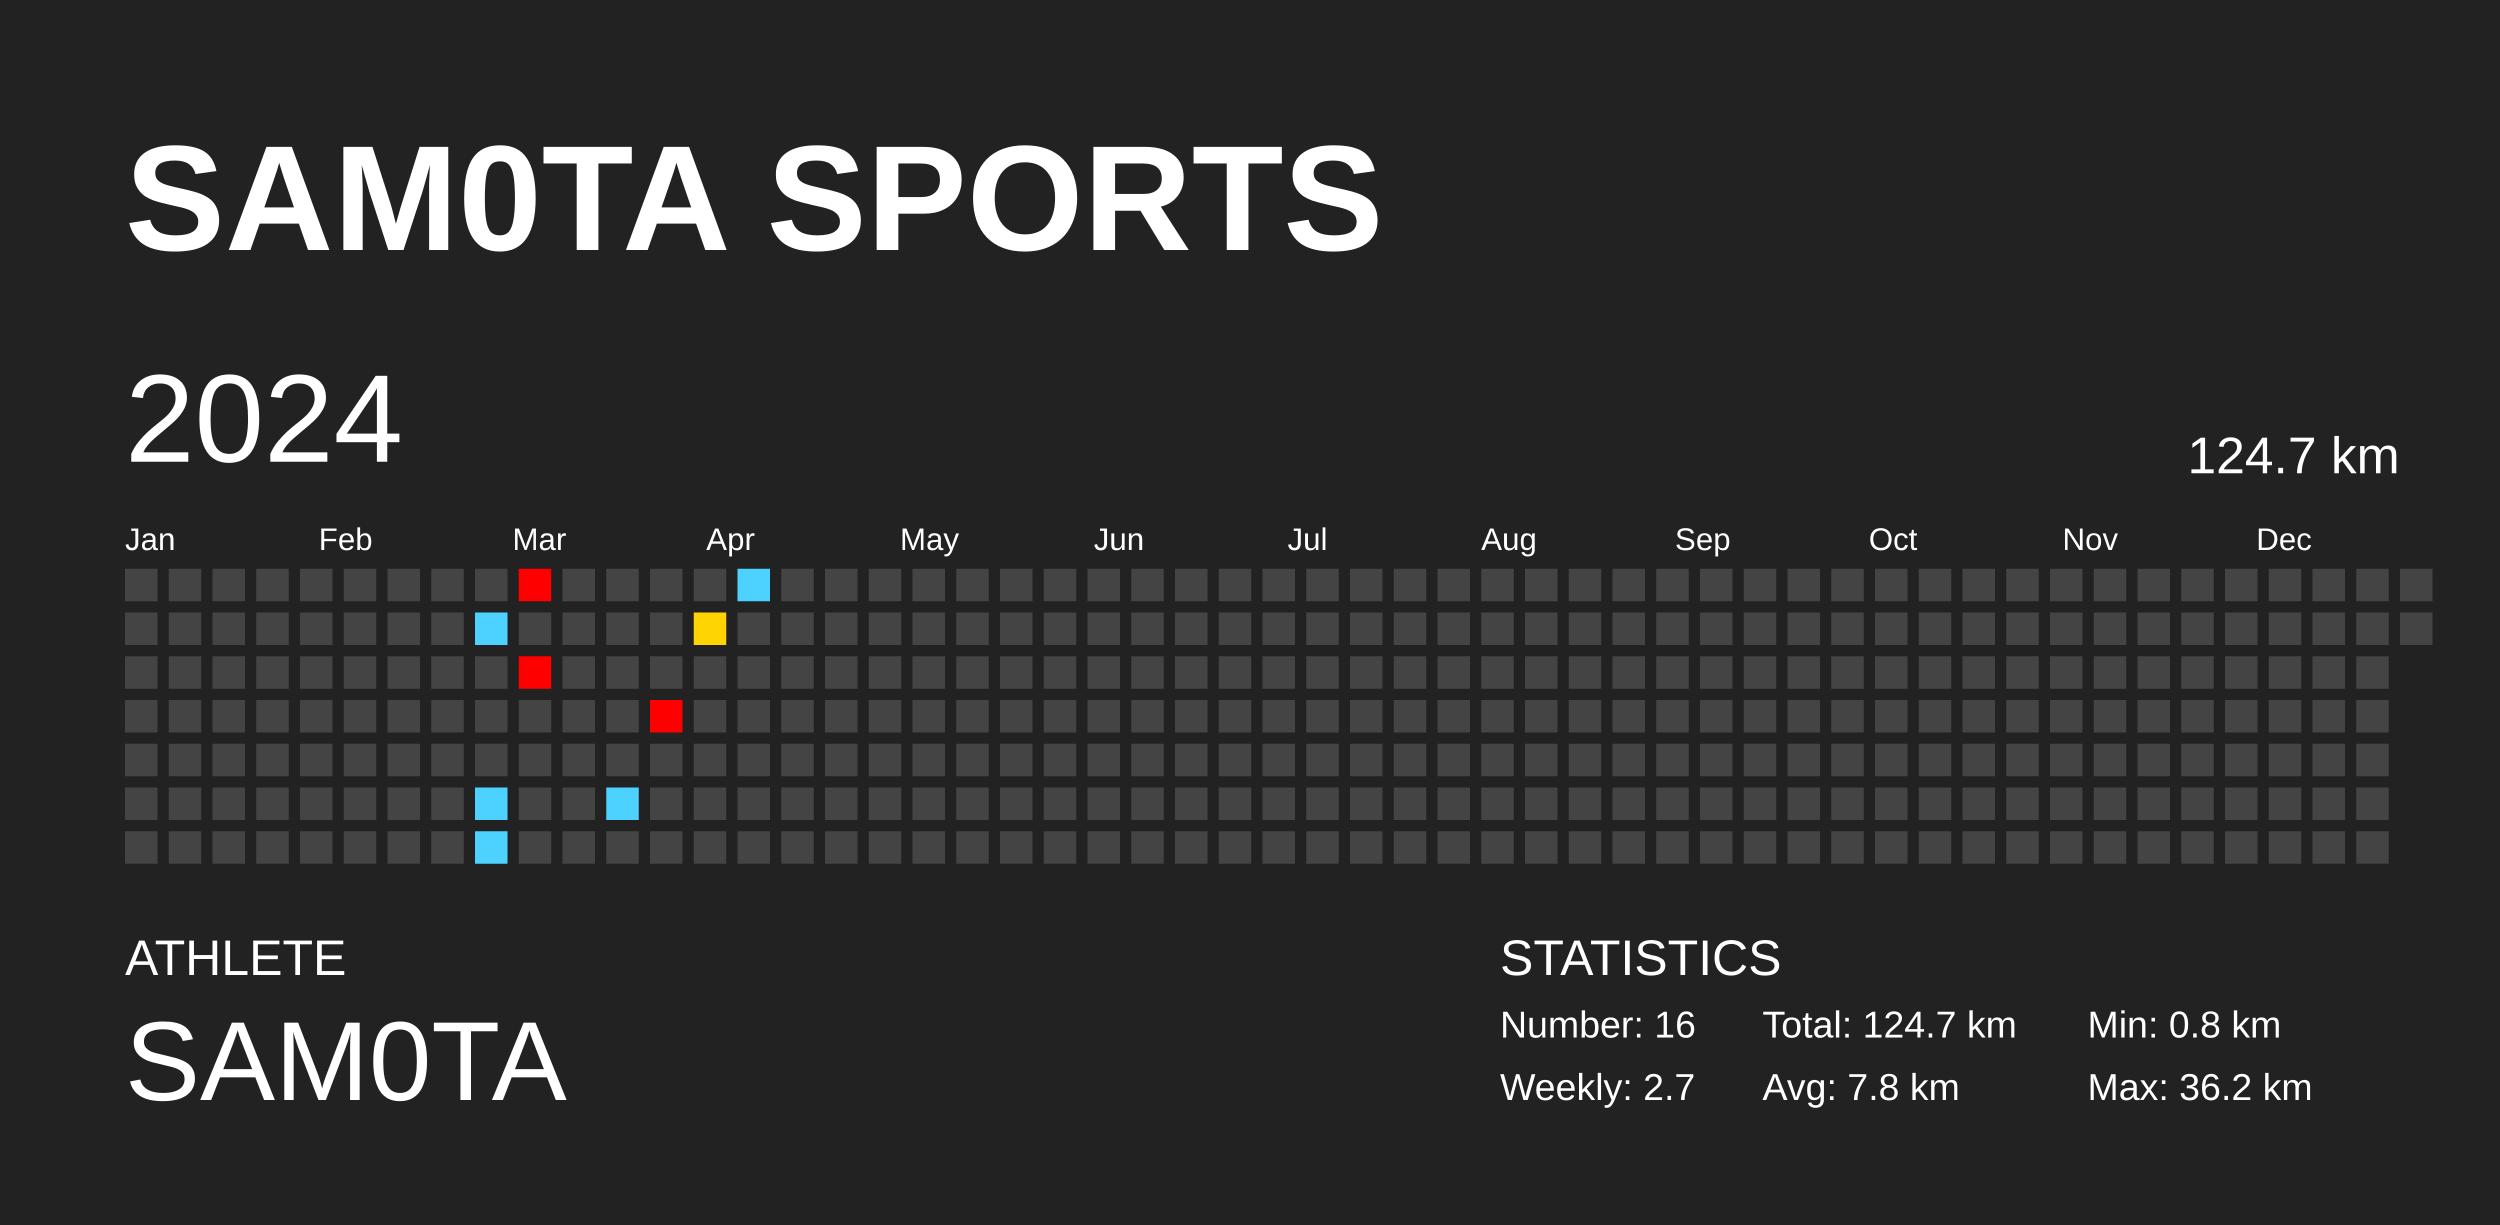
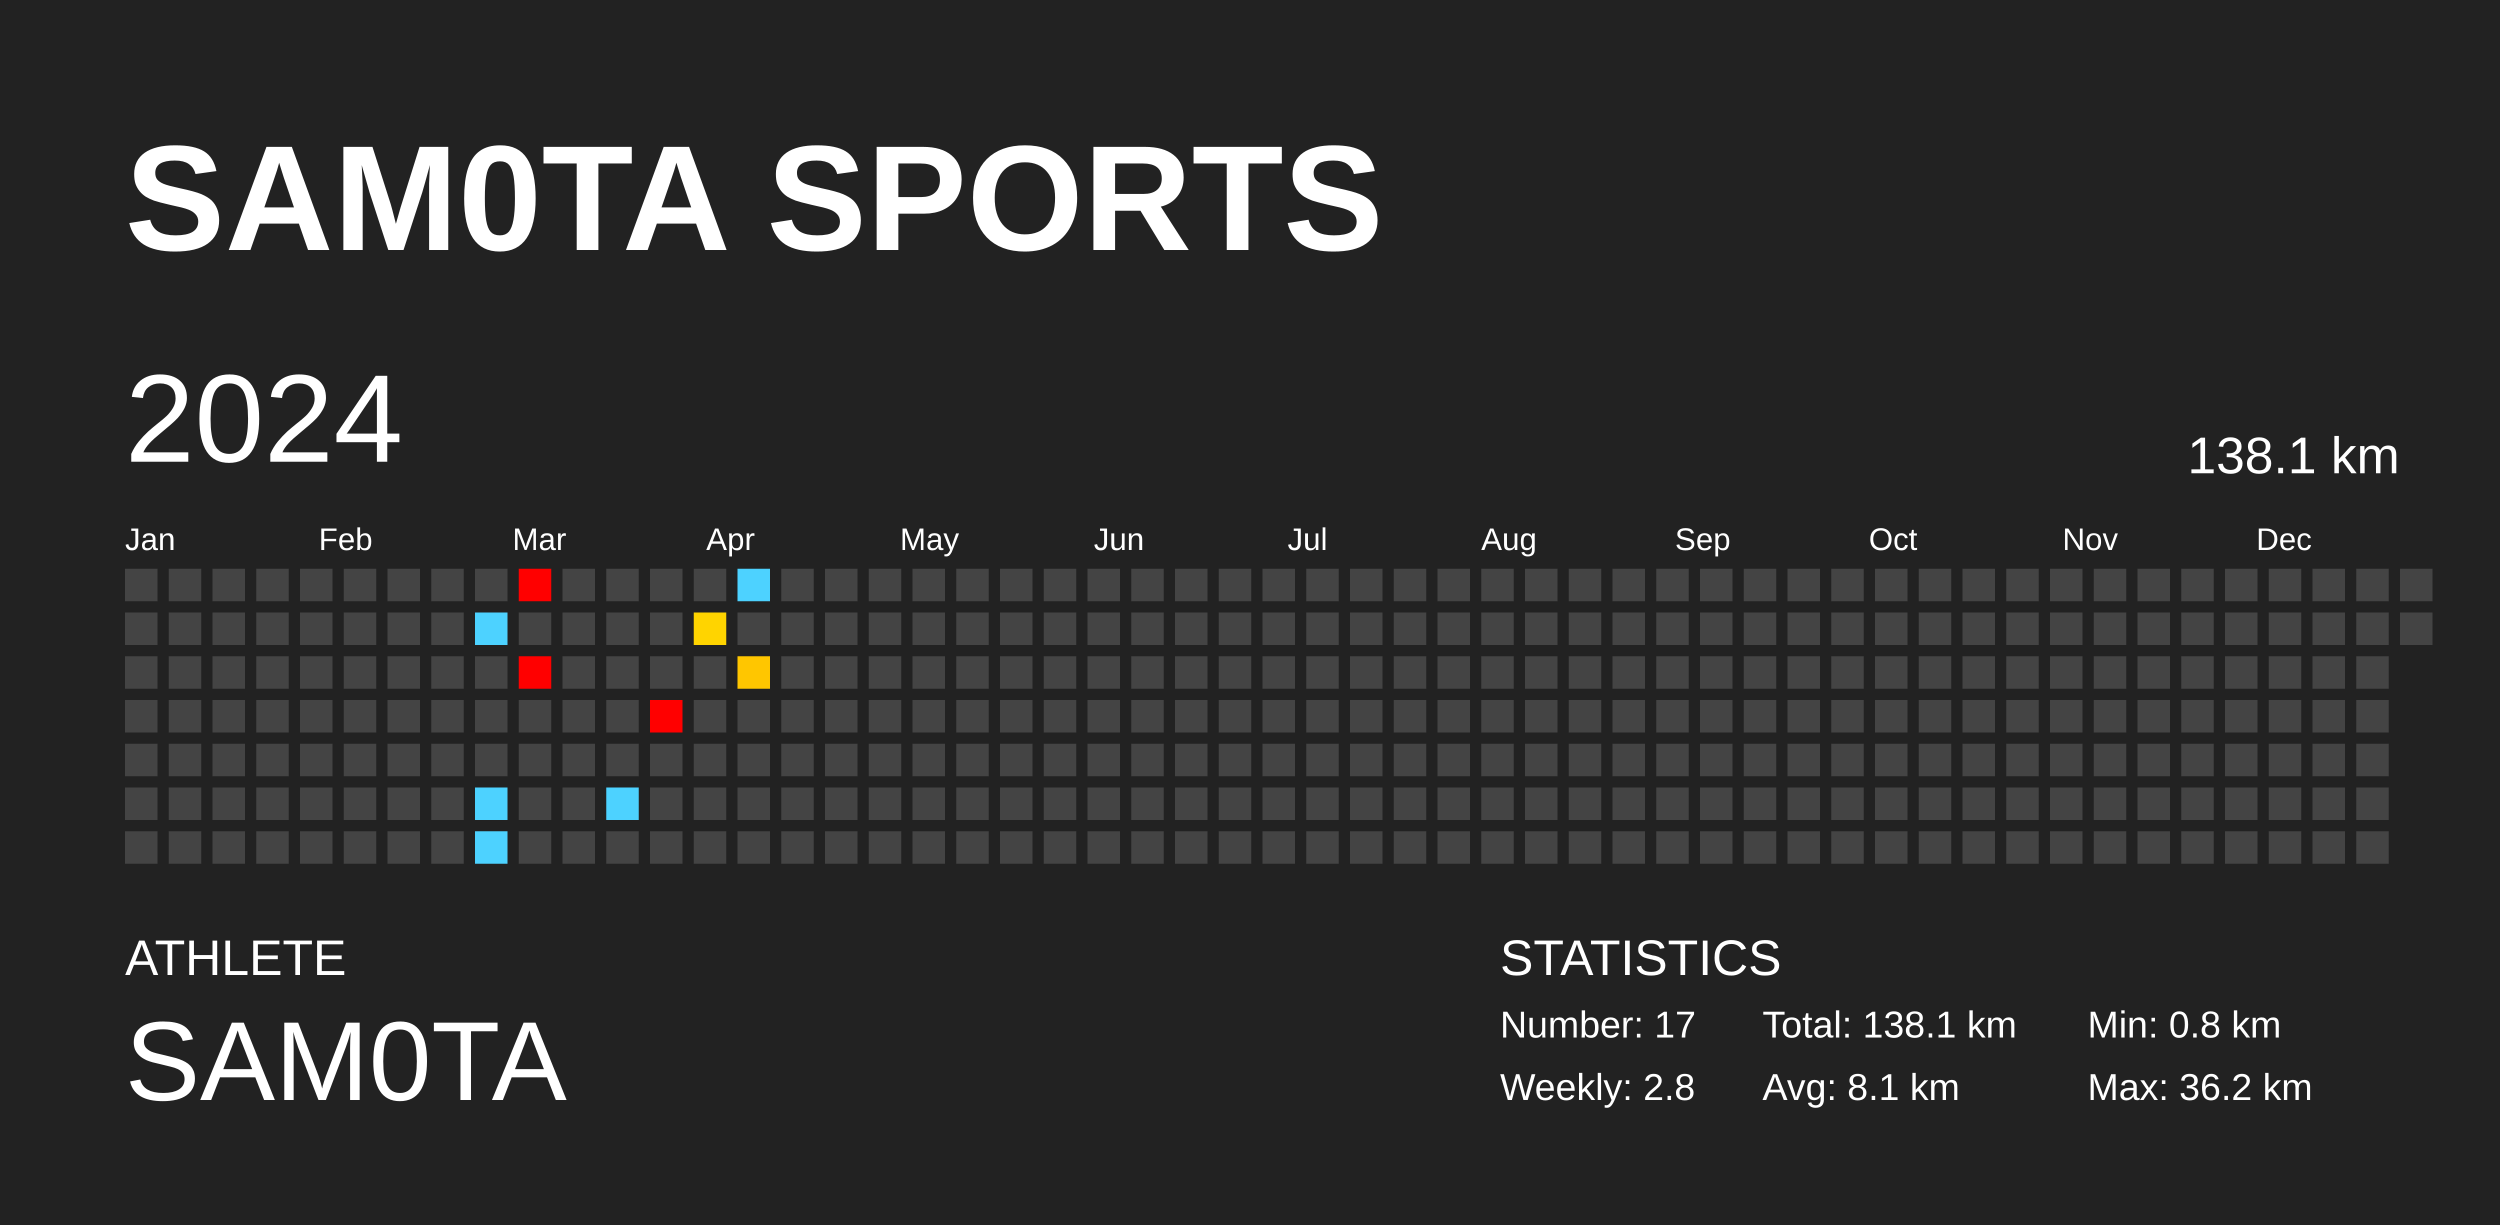
<svg xmlns="http://www.w3.org/2000/svg" baseProfile="full" height="98mm" version="1.1" viewBox="0,0,200,98" width="200mm">
  <defs />
  <rect fill="#222222" height="98" width="200" x="0" y="0" />
  <text fill="#FFFFFF" style="font-size:12px; font-family:Arial; font-weight:bold;" x="10" y="20">SAM0TA SPORTS</text>
  <text fill="#FFFFFF" style="font-size:4px; font-family:Arial" x="10" y="78">ATHLETE</text>
  <text fill="#FFFFFF" style="font-size:9px; font-family:Arial" x="10" y="88">SAM0TA</text>
  <text fill="#FFFFFF" style="font-size:4px; font-family:Arial" x="120" y="78">STATISTICS</text>
-   <text fill="#FFFFFF" style="font-size:3px; font-family:Arial" x="120" y="83">Number: 16</text>
-   <text fill="#FFFFFF" style="font-size:3px; font-family:Arial" x="120" y="88">Weekly: 2.7</text>
-   <text fill="#FFFFFF" style="font-size:3px; font-family:Arial" x="141" y="83">Total: 124.7 km</text>
-   <text fill="#FFFFFF" style="font-size:3px; font-family:Arial" x="141" y="88">Avg: 7.8 km</text>
+   <text fill="#FFFFFF" style="font-size:3px; font-family:Arial" x="120" y="83">Number: 17</text>
+   <text fill="#FFFFFF" style="font-size:3px; font-family:Arial" x="120" y="88">Weekly: 2.8</text>
+   <text fill="#FFFFFF" style="font-size:3px; font-family:Arial" x="141" y="83">Total: 138.1 km</text>
+   <text fill="#FFFFFF" style="font-size:3px; font-family:Arial" x="141" y="88">Avg: 8.1 km</text>
  <text fill="#FFFFFF" style="font-size:3px; font-family:Arial" x="167" y="83">Min: 0.8 km</text>
  <text fill="#FFFFFF" style="font-size:3px; font-family:Arial" x="167" y="88">Max: 36.2 km</text>
  <text dominant-baseline="hanging" fill="#FFFFFF" style="font-size:10.0px; font-family:Arial;" x="10" y="30">2024</text>
-   <text dominant-baseline="hanging" fill="#FFFFFF" style="font-size:4.125px; font-family:Arial;" x="175" y="35">124.7 km</text>
+   <text dominant-baseline="hanging" fill="#FFFFFF" style="font-size:4.125px; font-family:Arial;" x="175" y="35">138.1 km</text>
  <text fill="#FFFFFF" style="font-size:2.5px; font-family:Arial" x="10.0" y="44">Jan</text>
  <text fill="#FFFFFF" style="font-size:2.5px; font-family:Arial" x="25.5" y="44">Feb</text>
  <text fill="#FFFFFF" style="font-size:2.5px; font-family:Arial" x="41.0" y="44">Mar</text>
  <text fill="#FFFFFF" style="font-size:2.5px; font-family:Arial" x="56.5" y="44">Apr</text>
  <text fill="#FFFFFF" style="font-size:2.5px; font-family:Arial" x="72.0" y="44">May</text>
  <text fill="#FFFFFF" style="font-size:2.5px; font-family:Arial" x="87.5" y="44">Jun</text>
  <text fill="#FFFFFF" style="font-size:2.5px; font-family:Arial" x="103.0" y="44">Jul</text>
  <text fill="#FFFFFF" style="font-size:2.5px; font-family:Arial" x="118.5" y="44">Aug</text>
  <text fill="#FFFFFF" style="font-size:2.5px; font-family:Arial" x="134.0" y="44">Sep</text>
  <text fill="#FFFFFF" style="font-size:2.5px; font-family:Arial" x="149.5" y="44">Oct</text>
  <text fill="#FFFFFF" style="font-size:2.5px; font-family:Arial" x="165.0" y="44">Nov</text>
  <text fill="#FFFFFF" style="font-size:2.5px; font-family:Arial" x="180.5" y="44">Dec</text>
  <rect fill="#444444" height="2.6" width="2.6" x="10.0" y="45.5" />
  <rect fill="#444444" height="2.6" width="2.6" x="10.0" y="49.0" />
  <rect fill="#444444" height="2.6" width="2.6" x="10.0" y="52.5" />
  <rect fill="#444444" height="2.6" width="2.6" x="10.0" y="56.0" />
  <rect fill="#444444" height="2.6" width="2.6" x="10.0" y="59.5" />
  <rect fill="#444444" height="2.6" width="2.6" x="10.0" y="63.0" />
  <rect fill="#444444" height="2.6" width="2.6" x="10.0" y="66.5" />
  <rect fill="#444444" height="2.6" width="2.6" x="13.5" y="45.5" />
  <rect fill="#444444" height="2.6" width="2.6" x="13.5" y="49.0" />
  <rect fill="#444444" height="2.6" width="2.6" x="13.5" y="52.5" />
  <rect fill="#444444" height="2.6" width="2.6" x="13.5" y="56.0" />
  <rect fill="#444444" height="2.6" width="2.6" x="13.5" y="59.5" />
  <rect fill="#444444" height="2.6" width="2.6" x="13.5" y="63.0" />
  <rect fill="#444444" height="2.6" width="2.6" x="13.5" y="66.5" />
  <rect fill="#444444" height="2.6" width="2.6" x="17.0" y="45.5" />
  <rect fill="#444444" height="2.6" width="2.6" x="17.0" y="49.0" />
  <rect fill="#444444" height="2.6" width="2.6" x="17.0" y="52.5" />
  <rect fill="#444444" height="2.6" width="2.6" x="17.0" y="56.0" />
  <rect fill="#444444" height="2.6" width="2.6" x="17.0" y="59.5" />
  <rect fill="#444444" height="2.6" width="2.6" x="17.0" y="63.0" />
  <rect fill="#444444" height="2.6" width="2.6" x="17.0" y="66.5" />
  <rect fill="#444444" height="2.6" width="2.6" x="20.5" y="45.5" />
  <rect fill="#444444" height="2.6" width="2.6" x="20.5" y="49.0" />
  <rect fill="#444444" height="2.6" width="2.6" x="20.5" y="52.5" />
  <rect fill="#444444" height="2.6" width="2.6" x="20.5" y="56.0" />
  <rect fill="#444444" height="2.6" width="2.6" x="20.5" y="59.5" />
  <rect fill="#444444" height="2.6" width="2.6" x="20.5" y="63.0" />
  <rect fill="#444444" height="2.6" width="2.6" x="20.5" y="66.5" />
  <rect fill="#444444" height="2.6" width="2.6" x="24.0" y="45.5" />
  <rect fill="#444444" height="2.6" width="2.6" x="24.0" y="49.0" />
  <rect fill="#444444" height="2.6" width="2.6" x="24.0" y="52.5" />
  <rect fill="#444444" height="2.6" width="2.6" x="24.0" y="56.0" />
  <rect fill="#444444" height="2.6" width="2.6" x="24.0" y="59.5" />
  <rect fill="#444444" height="2.6" width="2.6" x="24.0" y="63.0" />
  <rect fill="#444444" height="2.6" width="2.6" x="24.0" y="66.5" />
  <rect fill="#444444" height="2.6" width="2.6" x="27.5" y="45.5" />
  <rect fill="#444444" height="2.6" width="2.6" x="27.5" y="49.0" />
  <rect fill="#444444" height="2.6" width="2.6" x="27.5" y="52.5" />
  <rect fill="#444444" height="2.6" width="2.6" x="27.5" y="56.0" />
  <rect fill="#444444" height="2.6" width="2.6" x="27.5" y="59.5" />
  <rect fill="#444444" height="2.6" width="2.6" x="27.5" y="63.0" />
  <rect fill="#444444" height="2.6" width="2.6" x="27.5" y="66.5" />
  <rect fill="#444444" height="2.6" width="2.6" x="31.0" y="45.5" />
  <rect fill="#444444" height="2.6" width="2.6" x="31.0" y="49.0" />
  <rect fill="#444444" height="2.6" width="2.6" x="31.0" y="52.5" />
  <rect fill="#444444" height="2.6" width="2.6" x="31.0" y="56.0" />
  <rect fill="#444444" height="2.6" width="2.6" x="31.0" y="59.5" />
  <rect fill="#444444" height="2.6" width="2.6" x="31.0" y="63.0" />
  <rect fill="#444444" height="2.6" width="2.6" x="31.0" y="66.5" />
  <rect fill="#444444" height="2.6" width="2.6" x="34.5" y="45.5" />
  <rect fill="#444444" height="2.6" width="2.6" x="34.5" y="49.0" />
  <rect fill="#444444" height="2.6" width="2.6" x="34.5" y="52.5" />
  <rect fill="#444444" height="2.6" width="2.6" x="34.5" y="56.0" />
  <rect fill="#444444" height="2.6" width="2.6" x="34.5" y="59.5" />
  <rect fill="#444444" height="2.6" width="2.6" x="34.5" y="63.0" />
  <rect fill="#444444" height="2.6" width="2.6" x="34.5" y="66.5" />
  <rect fill="#444444" height="2.6" width="2.6" x="38.0" y="45.5" />
  <rect fill="#4dd2ff" height="2.6" width="2.6" x="38.0" y="49.0" />
  <rect fill="#444444" height="2.6" width="2.6" x="38.0" y="52.5" />
  <rect fill="#444444" height="2.6" width="2.6" x="38.0" y="56.0" />
  <rect fill="#444444" height="2.6" width="2.6" x="38.0" y="59.5" />
  <rect fill="#4dd2ff" height="2.6" width="2.6" x="38.0" y="63.0" />
  <rect fill="#4dd2ff" height="2.6" width="2.6" x="38.0" y="66.5" />
  <rect fill="red" height="2.6" width="2.6" x="41.5" y="45.5" />
  <rect fill="#444444" height="2.6" width="2.6" x="41.5" y="49.0" />
  <rect fill="red" height="2.6" width="2.6" x="41.5" y="52.5" />
  <rect fill="#444444" height="2.6" width="2.6" x="41.5" y="56.0" />
  <rect fill="#444444" height="2.6" width="2.6" x="41.5" y="59.5" />
  <rect fill="#444444" height="2.6" width="2.6" x="41.5" y="63.0" />
  <rect fill="#444444" height="2.6" width="2.6" x="41.5" y="66.5" />
  <rect fill="#444444" height="2.6" width="2.6" x="45.0" y="45.5" />
  <rect fill="#444444" height="2.6" width="2.6" x="45.0" y="49.0" />
  <rect fill="#444444" height="2.6" width="2.6" x="45.0" y="52.5" />
  <rect fill="#444444" height="2.6" width="2.6" x="45.0" y="56.0" />
  <rect fill="#444444" height="2.6" width="2.6" x="45.0" y="59.5" />
  <rect fill="#444444" height="2.6" width="2.6" x="45.0" y="63.0" />
  <rect fill="#444444" height="2.6" width="2.6" x="45.0" y="66.5" />
  <rect fill="#444444" height="2.6" width="2.6" x="48.5" y="45.5" />
  <rect fill="#444444" height="2.6" width="2.6" x="48.5" y="49.0" />
  <rect fill="#444444" height="2.6" width="2.6" x="48.5" y="52.5" />
  <rect fill="#444444" height="2.6" width="2.6" x="48.5" y="56.0" />
  <rect fill="#444444" height="2.6" width="2.6" x="48.5" y="59.5" />
  <rect fill="#4dd2ff" height="2.6" width="2.6" x="48.5" y="63.0" />
  <rect fill="#444444" height="2.6" width="2.6" x="48.5" y="66.5" />
  <rect fill="#444444" height="2.6" width="2.6" x="52.0" y="45.5" />
  <rect fill="#444444" height="2.6" width="2.6" x="52.0" y="49.0" />
  <rect fill="#444444" height="2.6" width="2.6" x="52.0" y="52.5" />
  <rect fill="red" height="2.6" width="2.6" x="52.0" y="56.0" />
  <rect fill="#444444" height="2.6" width="2.6" x="52.0" y="59.5" />
  <rect fill="#444444" height="2.6" width="2.6" x="52.0" y="63.0" />
  <rect fill="#444444" height="2.6" width="2.6" x="52.0" y="66.5" />
  <rect fill="#444444" height="2.6" width="2.6" x="55.5" y="45.5" />
  <rect fill="#ffd400" height="2.6" width="2.6" x="55.5" y="49.0" />
  <rect fill="#444444" height="2.6" width="2.6" x="55.5" y="52.5" />
  <rect fill="#444444" height="2.6" width="2.6" x="55.5" y="56.0" />
  <rect fill="#444444" height="2.6" width="2.6" x="55.5" y="59.5" />
  <rect fill="#444444" height="2.6" width="2.6" x="55.5" y="63.0" />
  <rect fill="#444444" height="2.6" width="2.6" x="55.5" y="66.5" />
  <rect fill="#4dd2ff" height="2.6" width="2.6" x="59.0" y="45.5" />
  <rect fill="#444444" height="2.6" width="2.6" x="59.0" y="49.0" />
-   <rect fill="#444444" height="2.6" width="2.6" x="59.0" y="52.5" />
+   <rect fill="#ffc600" height="2.6" width="2.6" x="59.0" y="52.5" />
  <rect fill="#444444" height="2.6" width="2.6" x="59.0" y="56.0" />
  <rect fill="#444444" height="2.6" width="2.6" x="59.0" y="59.5" />
  <rect fill="#444444" height="2.6" width="2.6" x="59.0" y="63.0" />
  <rect fill="#444444" height="2.6" width="2.6" x="59.0" y="66.5" />
  <rect fill="#444444" height="2.6" width="2.6" x="62.5" y="45.5" />
  <rect fill="#444444" height="2.6" width="2.6" x="62.5" y="49.0" />
  <rect fill="#444444" height="2.6" width="2.6" x="62.5" y="52.5" />
  <rect fill="#444444" height="2.6" width="2.6" x="62.5" y="56.0" />
  <rect fill="#444444" height="2.6" width="2.6" x="62.5" y="59.5" />
  <rect fill="#444444" height="2.6" width="2.6" x="62.5" y="63.0" />
  <rect fill="#444444" height="2.6" width="2.6" x="62.5" y="66.5" />
  <rect fill="#444444" height="2.6" width="2.6" x="66.0" y="45.5" />
  <rect fill="#444444" height="2.6" width="2.6" x="66.0" y="49.0" />
  <rect fill="#444444" height="2.6" width="2.6" x="66.0" y="52.5" />
  <rect fill="#444444" height="2.6" width="2.6" x="66.0" y="56.0" />
  <rect fill="#444444" height="2.6" width="2.6" x="66.0" y="59.5" />
  <rect fill="#444444" height="2.6" width="2.6" x="66.0" y="63.0" />
  <rect fill="#444444" height="2.6" width="2.6" x="66.0" y="66.5" />
  <rect fill="#444444" height="2.6" width="2.6" x="69.5" y="45.5" />
  <rect fill="#444444" height="2.6" width="2.6" x="69.5" y="49.0" />
  <rect fill="#444444" height="2.6" width="2.6" x="69.5" y="52.5" />
  <rect fill="#444444" height="2.6" width="2.6" x="69.5" y="56.0" />
  <rect fill="#444444" height="2.6" width="2.6" x="69.5" y="59.5" />
  <rect fill="#444444" height="2.6" width="2.6" x="69.5" y="63.0" />
  <rect fill="#444444" height="2.6" width="2.6" x="69.5" y="66.5" />
  <rect fill="#444444" height="2.6" width="2.6" x="73.0" y="45.5" />
  <rect fill="#444444" height="2.6" width="2.6" x="73.0" y="49.0" />
  <rect fill="#444444" height="2.6" width="2.6" x="73.0" y="52.5" />
  <rect fill="#444444" height="2.6" width="2.6" x="73.0" y="56.0" />
  <rect fill="#444444" height="2.6" width="2.6" x="73.0" y="59.5" />
  <rect fill="#444444" height="2.6" width="2.6" x="73.0" y="63.0" />
  <rect fill="#444444" height="2.6" width="2.6" x="73.0" y="66.5" />
  <rect fill="#444444" height="2.6" width="2.6" x="76.5" y="45.5" />
  <rect fill="#444444" height="2.6" width="2.6" x="76.5" y="49.0" />
  <rect fill="#444444" height="2.6" width="2.6" x="76.5" y="52.5" />
  <rect fill="#444444" height="2.6" width="2.6" x="76.5" y="56.0" />
  <rect fill="#444444" height="2.6" width="2.6" x="76.5" y="59.5" />
  <rect fill="#444444" height="2.6" width="2.6" x="76.5" y="63.0" />
  <rect fill="#444444" height="2.6" width="2.6" x="76.5" y="66.5" />
  <rect fill="#444444" height="2.6" width="2.6" x="80.0" y="45.5" />
  <rect fill="#444444" height="2.6" width="2.6" x="80.0" y="49.0" />
  <rect fill="#444444" height="2.6" width="2.6" x="80.0" y="52.5" />
  <rect fill="#444444" height="2.6" width="2.6" x="80.0" y="56.0" />
  <rect fill="#444444" height="2.6" width="2.6" x="80.0" y="59.5" />
  <rect fill="#444444" height="2.6" width="2.6" x="80.0" y="63.0" />
  <rect fill="#444444" height="2.6" width="2.6" x="80.0" y="66.5" />
  <rect fill="#444444" height="2.6" width="2.6" x="83.5" y="45.5" />
  <rect fill="#444444" height="2.6" width="2.6" x="83.5" y="49.0" />
  <rect fill="#444444" height="2.6" width="2.6" x="83.5" y="52.5" />
  <rect fill="#444444" height="2.6" width="2.6" x="83.5" y="56.0" />
  <rect fill="#444444" height="2.6" width="2.6" x="83.5" y="59.5" />
  <rect fill="#444444" height="2.6" width="2.6" x="83.5" y="63.0" />
  <rect fill="#444444" height="2.6" width="2.6" x="83.5" y="66.5" />
  <rect fill="#444444" height="2.6" width="2.6" x="87.0" y="45.5" />
  <rect fill="#444444" height="2.6" width="2.6" x="87.0" y="49.0" />
  <rect fill="#444444" height="2.6" width="2.6" x="87.0" y="52.5" />
  <rect fill="#444444" height="2.6" width="2.6" x="87.0" y="56.0" />
  <rect fill="#444444" height="2.6" width="2.6" x="87.0" y="59.5" />
  <rect fill="#444444" height="2.6" width="2.6" x="87.0" y="63.0" />
  <rect fill="#444444" height="2.6" width="2.6" x="87.0" y="66.5" />
  <rect fill="#444444" height="2.6" width="2.6" x="90.5" y="45.5" />
  <rect fill="#444444" height="2.6" width="2.6" x="90.5" y="49.0" />
  <rect fill="#444444" height="2.6" width="2.6" x="90.5" y="52.5" />
  <rect fill="#444444" height="2.6" width="2.6" x="90.5" y="56.0" />
  <rect fill="#444444" height="2.6" width="2.6" x="90.5" y="59.5" />
  <rect fill="#444444" height="2.6" width="2.6" x="90.5" y="63.0" />
  <rect fill="#444444" height="2.6" width="2.6" x="90.5" y="66.5" />
  <rect fill="#444444" height="2.6" width="2.6" x="94.0" y="45.5" />
  <rect fill="#444444" height="2.6" width="2.6" x="94.0" y="49.0" />
  <rect fill="#444444" height="2.6" width="2.6" x="94.0" y="52.5" />
  <rect fill="#444444" height="2.6" width="2.6" x="94.0" y="56.0" />
  <rect fill="#444444" height="2.6" width="2.6" x="94.0" y="59.5" />
  <rect fill="#444444" height="2.6" width="2.6" x="94.0" y="63.0" />
  <rect fill="#444444" height="2.6" width="2.6" x="94.0" y="66.5" />
  <rect fill="#444444" height="2.6" width="2.6" x="97.5" y="45.5" />
  <rect fill="#444444" height="2.6" width="2.6" x="97.5" y="49.0" />
  <rect fill="#444444" height="2.6" width="2.6" x="97.5" y="52.5" />
  <rect fill="#444444" height="2.6" width="2.6" x="97.5" y="56.0" />
  <rect fill="#444444" height="2.6" width="2.6" x="97.5" y="59.5" />
  <rect fill="#444444" height="2.6" width="2.6" x="97.5" y="63.0" />
  <rect fill="#444444" height="2.6" width="2.6" x="97.5" y="66.5" />
  <rect fill="#444444" height="2.6" width="2.6" x="101.0" y="45.5" />
  <rect fill="#444444" height="2.6" width="2.6" x="101.0" y="49.0" />
  <rect fill="#444444" height="2.6" width="2.6" x="101.0" y="52.5" />
  <rect fill="#444444" height="2.6" width="2.6" x="101.0" y="56.0" />
  <rect fill="#444444" height="2.6" width="2.6" x="101.0" y="59.5" />
  <rect fill="#444444" height="2.6" width="2.6" x="101.0" y="63.0" />
  <rect fill="#444444" height="2.6" width="2.6" x="101.0" y="66.5" />
  <rect fill="#444444" height="2.6" width="2.6" x="104.5" y="45.5" />
  <rect fill="#444444" height="2.6" width="2.6" x="104.5" y="49.0" />
  <rect fill="#444444" height="2.6" width="2.6" x="104.5" y="52.5" />
  <rect fill="#444444" height="2.6" width="2.6" x="104.5" y="56.0" />
  <rect fill="#444444" height="2.6" width="2.6" x="104.5" y="59.5" />
  <rect fill="#444444" height="2.6" width="2.6" x="104.5" y="63.0" />
  <rect fill="#444444" height="2.6" width="2.6" x="104.5" y="66.5" />
  <rect fill="#444444" height="2.6" width="2.6" x="108.0" y="45.5" />
  <rect fill="#444444" height="2.6" width="2.6" x="108.0" y="49.0" />
  <rect fill="#444444" height="2.6" width="2.6" x="108.0" y="52.5" />
  <rect fill="#444444" height="2.6" width="2.6" x="108.0" y="56.0" />
  <rect fill="#444444" height="2.6" width="2.6" x="108.0" y="59.5" />
  <rect fill="#444444" height="2.6" width="2.6" x="108.0" y="63.0" />
  <rect fill="#444444" height="2.6" width="2.6" x="108.0" y="66.5" />
  <rect fill="#444444" height="2.6" width="2.6" x="111.5" y="45.5" />
  <rect fill="#444444" height="2.6" width="2.6" x="111.5" y="49.0" />
  <rect fill="#444444" height="2.6" width="2.6" x="111.5" y="52.5" />
  <rect fill="#444444" height="2.6" width="2.6" x="111.5" y="56.0" />
  <rect fill="#444444" height="2.6" width="2.6" x="111.5" y="59.5" />
  <rect fill="#444444" height="2.6" width="2.6" x="111.5" y="63.0" />
  <rect fill="#444444" height="2.6" width="2.6" x="111.5" y="66.5" />
  <rect fill="#444444" height="2.6" width="2.6" x="115.0" y="45.5" />
  <rect fill="#444444" height="2.6" width="2.6" x="115.0" y="49.0" />
  <rect fill="#444444" height="2.6" width="2.6" x="115.0" y="52.5" />
  <rect fill="#444444" height="2.6" width="2.6" x="115.0" y="56.0" />
  <rect fill="#444444" height="2.6" width="2.6" x="115.0" y="59.5" />
  <rect fill="#444444" height="2.6" width="2.6" x="115.0" y="63.0" />
  <rect fill="#444444" height="2.6" width="2.6" x="115.0" y="66.5" />
  <rect fill="#444444" height="2.6" width="2.6" x="118.5" y="45.5" />
  <rect fill="#444444" height="2.6" width="2.6" x="118.5" y="49.0" />
  <rect fill="#444444" height="2.6" width="2.6" x="118.5" y="52.5" />
  <rect fill="#444444" height="2.6" width="2.6" x="118.5" y="56.0" />
  <rect fill="#444444" height="2.6" width="2.6" x="118.5" y="59.5" />
  <rect fill="#444444" height="2.6" width="2.6" x="118.5" y="63.0" />
  <rect fill="#444444" height="2.6" width="2.6" x="118.5" y="66.5" />
  <rect fill="#444444" height="2.6" width="2.6" x="122.0" y="45.5" />
  <rect fill="#444444" height="2.6" width="2.6" x="122.0" y="49.0" />
  <rect fill="#444444" height="2.6" width="2.6" x="122.0" y="52.5" />
  <rect fill="#444444" height="2.6" width="2.6" x="122.0" y="56.0" />
  <rect fill="#444444" height="2.6" width="2.6" x="122.0" y="59.5" />
  <rect fill="#444444" height="2.6" width="2.6" x="122.0" y="63.0" />
  <rect fill="#444444" height="2.6" width="2.6" x="122.0" y="66.5" />
  <rect fill="#444444" height="2.6" width="2.6" x="125.5" y="45.5" />
  <rect fill="#444444" height="2.6" width="2.6" x="125.5" y="49.0" />
  <rect fill="#444444" height="2.6" width="2.6" x="125.5" y="52.5" />
  <rect fill="#444444" height="2.6" width="2.6" x="125.5" y="56.0" />
  <rect fill="#444444" height="2.6" width="2.6" x="125.5" y="59.5" />
  <rect fill="#444444" height="2.6" width="2.6" x="125.5" y="63.0" />
  <rect fill="#444444" height="2.6" width="2.6" x="125.5" y="66.5" />
  <rect fill="#444444" height="2.6" width="2.6" x="129.0" y="45.5" />
  <rect fill="#444444" height="2.6" width="2.6" x="129.0" y="49.0" />
  <rect fill="#444444" height="2.6" width="2.6" x="129.0" y="52.5" />
  <rect fill="#444444" height="2.6" width="2.6" x="129.0" y="56.0" />
  <rect fill="#444444" height="2.6" width="2.6" x="129.0" y="59.5" />
  <rect fill="#444444" height="2.6" width="2.6" x="129.0" y="63.0" />
  <rect fill="#444444" height="2.6" width="2.6" x="129.0" y="66.5" />
  <rect fill="#444444" height="2.6" width="2.6" x="132.5" y="45.5" />
  <rect fill="#444444" height="2.6" width="2.6" x="132.5" y="49.0" />
  <rect fill="#444444" height="2.6" width="2.6" x="132.5" y="52.5" />
  <rect fill="#444444" height="2.6" width="2.6" x="132.5" y="56.0" />
  <rect fill="#444444" height="2.6" width="2.6" x="132.5" y="59.5" />
  <rect fill="#444444" height="2.6" width="2.6" x="132.5" y="63.0" />
  <rect fill="#444444" height="2.6" width="2.6" x="132.5" y="66.5" />
  <rect fill="#444444" height="2.6" width="2.6" x="136.0" y="45.5" />
  <rect fill="#444444" height="2.6" width="2.6" x="136.0" y="49.0" />
  <rect fill="#444444" height="2.6" width="2.6" x="136.0" y="52.5" />
  <rect fill="#444444" height="2.6" width="2.6" x="136.0" y="56.0" />
  <rect fill="#444444" height="2.6" width="2.6" x="136.0" y="59.5" />
  <rect fill="#444444" height="2.6" width="2.6" x="136.0" y="63.0" />
  <rect fill="#444444" height="2.6" width="2.6" x="136.0" y="66.5" />
  <rect fill="#444444" height="2.6" width="2.6" x="139.5" y="45.5" />
  <rect fill="#444444" height="2.6" width="2.6" x="139.5" y="49.0" />
  <rect fill="#444444" height="2.6" width="2.6" x="139.5" y="52.5" />
  <rect fill="#444444" height="2.6" width="2.6" x="139.5" y="56.0" />
  <rect fill="#444444" height="2.6" width="2.6" x="139.5" y="59.5" />
  <rect fill="#444444" height="2.6" width="2.6" x="139.5" y="63.0" />
  <rect fill="#444444" height="2.6" width="2.6" x="139.5" y="66.5" />
  <rect fill="#444444" height="2.6" width="2.6" x="143.0" y="45.5" />
  <rect fill="#444444" height="2.6" width="2.6" x="143.0" y="49.0" />
  <rect fill="#444444" height="2.6" width="2.6" x="143.0" y="52.5" />
  <rect fill="#444444" height="2.6" width="2.6" x="143.0" y="56.0" />
  <rect fill="#444444" height="2.6" width="2.6" x="143.0" y="59.5" />
  <rect fill="#444444" height="2.6" width="2.6" x="143.0" y="63.0" />
  <rect fill="#444444" height="2.6" width="2.6" x="143.0" y="66.5" />
  <rect fill="#444444" height="2.6" width="2.6" x="146.5" y="45.5" />
  <rect fill="#444444" height="2.6" width="2.6" x="146.5" y="49.0" />
  <rect fill="#444444" height="2.6" width="2.6" x="146.5" y="52.5" />
  <rect fill="#444444" height="2.6" width="2.6" x="146.5" y="56.0" />
  <rect fill="#444444" height="2.6" width="2.6" x="146.5" y="59.5" />
  <rect fill="#444444" height="2.6" width="2.6" x="146.5" y="63.0" />
  <rect fill="#444444" height="2.6" width="2.6" x="146.5" y="66.5" />
  <rect fill="#444444" height="2.6" width="2.6" x="150.0" y="45.5" />
  <rect fill="#444444" height="2.6" width="2.6" x="150.0" y="49.0" />
  <rect fill="#444444" height="2.6" width="2.6" x="150.0" y="52.5" />
  <rect fill="#444444" height="2.6" width="2.6" x="150.0" y="56.0" />
  <rect fill="#444444" height="2.6" width="2.6" x="150.0" y="59.5" />
  <rect fill="#444444" height="2.6" width="2.6" x="150.0" y="63.0" />
  <rect fill="#444444" height="2.6" width="2.6" x="150.0" y="66.5" />
  <rect fill="#444444" height="2.6" width="2.6" x="153.5" y="45.5" />
  <rect fill="#444444" height="2.6" width="2.6" x="153.5" y="49.0" />
  <rect fill="#444444" height="2.6" width="2.6" x="153.5" y="52.5" />
  <rect fill="#444444" height="2.6" width="2.6" x="153.5" y="56.0" />
  <rect fill="#444444" height="2.6" width="2.6" x="153.5" y="59.5" />
  <rect fill="#444444" height="2.6" width="2.6" x="153.5" y="63.0" />
  <rect fill="#444444" height="2.6" width="2.6" x="153.5" y="66.5" />
  <rect fill="#444444" height="2.6" width="2.6" x="157.0" y="45.5" />
  <rect fill="#444444" height="2.6" width="2.6" x="157.0" y="49.0" />
  <rect fill="#444444" height="2.6" width="2.6" x="157.0" y="52.5" />
  <rect fill="#444444" height="2.6" width="2.6" x="157.0" y="56.0" />
  <rect fill="#444444" height="2.6" width="2.6" x="157.0" y="59.5" />
  <rect fill="#444444" height="2.6" width="2.6" x="157.0" y="63.0" />
  <rect fill="#444444" height="2.6" width="2.6" x="157.0" y="66.5" />
  <rect fill="#444444" height="2.6" width="2.6" x="160.5" y="45.5" />
  <rect fill="#444444" height="2.6" width="2.6" x="160.5" y="49.0" />
  <rect fill="#444444" height="2.6" width="2.6" x="160.5" y="52.5" />
  <rect fill="#444444" height="2.6" width="2.6" x="160.5" y="56.0" />
  <rect fill="#444444" height="2.6" width="2.6" x="160.5" y="59.5" />
  <rect fill="#444444" height="2.6" width="2.6" x="160.5" y="63.0" />
  <rect fill="#444444" height="2.6" width="2.6" x="160.5" y="66.5" />
  <rect fill="#444444" height="2.6" width="2.6" x="164.0" y="45.5" />
  <rect fill="#444444" height="2.6" width="2.6" x="164.0" y="49.0" />
  <rect fill="#444444" height="2.6" width="2.6" x="164.0" y="52.5" />
  <rect fill="#444444" height="2.6" width="2.6" x="164.0" y="56.0" />
  <rect fill="#444444" height="2.6" width="2.6" x="164.0" y="59.5" />
  <rect fill="#444444" height="2.6" width="2.6" x="164.0" y="63.0" />
  <rect fill="#444444" height="2.6" width="2.6" x="164.0" y="66.5" />
  <rect fill="#444444" height="2.6" width="2.6" x="167.5" y="45.5" />
  <rect fill="#444444" height="2.6" width="2.6" x="167.5" y="49.0" />
  <rect fill="#444444" height="2.6" width="2.6" x="167.5" y="52.5" />
  <rect fill="#444444" height="2.6" width="2.6" x="167.5" y="56.0" />
  <rect fill="#444444" height="2.6" width="2.6" x="167.5" y="59.5" />
  <rect fill="#444444" height="2.6" width="2.6" x="167.5" y="63.0" />
  <rect fill="#444444" height="2.6" width="2.6" x="167.5" y="66.5" />
  <rect fill="#444444" height="2.6" width="2.6" x="171.0" y="45.5" />
  <rect fill="#444444" height="2.6" width="2.6" x="171.0" y="49.0" />
  <rect fill="#444444" height="2.6" width="2.6" x="171.0" y="52.5" />
  <rect fill="#444444" height="2.6" width="2.6" x="171.0" y="56.0" />
  <rect fill="#444444" height="2.6" width="2.6" x="171.0" y="59.5" />
  <rect fill="#444444" height="2.6" width="2.6" x="171.0" y="63.0" />
  <rect fill="#444444" height="2.6" width="2.6" x="171.0" y="66.5" />
  <rect fill="#444444" height="2.6" width="2.6" x="174.5" y="45.5" />
  <rect fill="#444444" height="2.6" width="2.6" x="174.5" y="49.0" />
  <rect fill="#444444" height="2.6" width="2.6" x="174.5" y="52.5" />
  <rect fill="#444444" height="2.6" width="2.6" x="174.5" y="56.0" />
  <rect fill="#444444" height="2.6" width="2.6" x="174.5" y="59.5" />
  <rect fill="#444444" height="2.6" width="2.6" x="174.5" y="63.0" />
  <rect fill="#444444" height="2.6" width="2.6" x="174.5" y="66.5" />
  <rect fill="#444444" height="2.6" width="2.6" x="178.0" y="45.5" />
  <rect fill="#444444" height="2.6" width="2.6" x="178.0" y="49.0" />
  <rect fill="#444444" height="2.6" width="2.6" x="178.0" y="52.5" />
  <rect fill="#444444" height="2.6" width="2.6" x="178.0" y="56.0" />
  <rect fill="#444444" height="2.6" width="2.6" x="178.0" y="59.5" />
  <rect fill="#444444" height="2.6" width="2.6" x="178.0" y="63.0" />
  <rect fill="#444444" height="2.6" width="2.6" x="178.0" y="66.5" />
  <rect fill="#444444" height="2.6" width="2.6" x="181.5" y="45.5" />
  <rect fill="#444444" height="2.6" width="2.6" x="181.5" y="49.0" />
  <rect fill="#444444" height="2.6" width="2.6" x="181.5" y="52.5" />
  <rect fill="#444444" height="2.6" width="2.6" x="181.5" y="56.0" />
  <rect fill="#444444" height="2.6" width="2.6" x="181.5" y="59.5" />
  <rect fill="#444444" height="2.6" width="2.6" x="181.5" y="63.0" />
  <rect fill="#444444" height="2.6" width="2.6" x="181.5" y="66.5" />
  <rect fill="#444444" height="2.6" width="2.6" x="185.0" y="45.5" />
  <rect fill="#444444" height="2.6" width="2.6" x="185.0" y="49.0" />
  <rect fill="#444444" height="2.6" width="2.6" x="185.0" y="52.5" />
  <rect fill="#444444" height="2.6" width="2.6" x="185.0" y="56.0" />
  <rect fill="#444444" height="2.6" width="2.6" x="185.0" y="59.5" />
  <rect fill="#444444" height="2.6" width="2.6" x="185.0" y="63.0" />
  <rect fill="#444444" height="2.6" width="2.6" x="185.0" y="66.5" />
  <rect fill="#444444" height="2.6" width="2.6" x="188.5" y="45.5" />
  <rect fill="#444444" height="2.6" width="2.6" x="188.5" y="49.0" />
  <rect fill="#444444" height="2.6" width="2.6" x="188.5" y="52.5" />
  <rect fill="#444444" height="2.6" width="2.6" x="188.5" y="56.0" />
  <rect fill="#444444" height="2.6" width="2.6" x="188.5" y="59.5" />
  <rect fill="#444444" height="2.6" width="2.6" x="188.5" y="63.0" />
  <rect fill="#444444" height="2.6" width="2.6" x="188.5" y="66.5" />
  <rect fill="#444444" height="2.6" width="2.6" x="192.0" y="45.5" />
  <rect fill="#444444" height="2.6" width="2.6" x="192.0" y="49.0" />
</svg>
